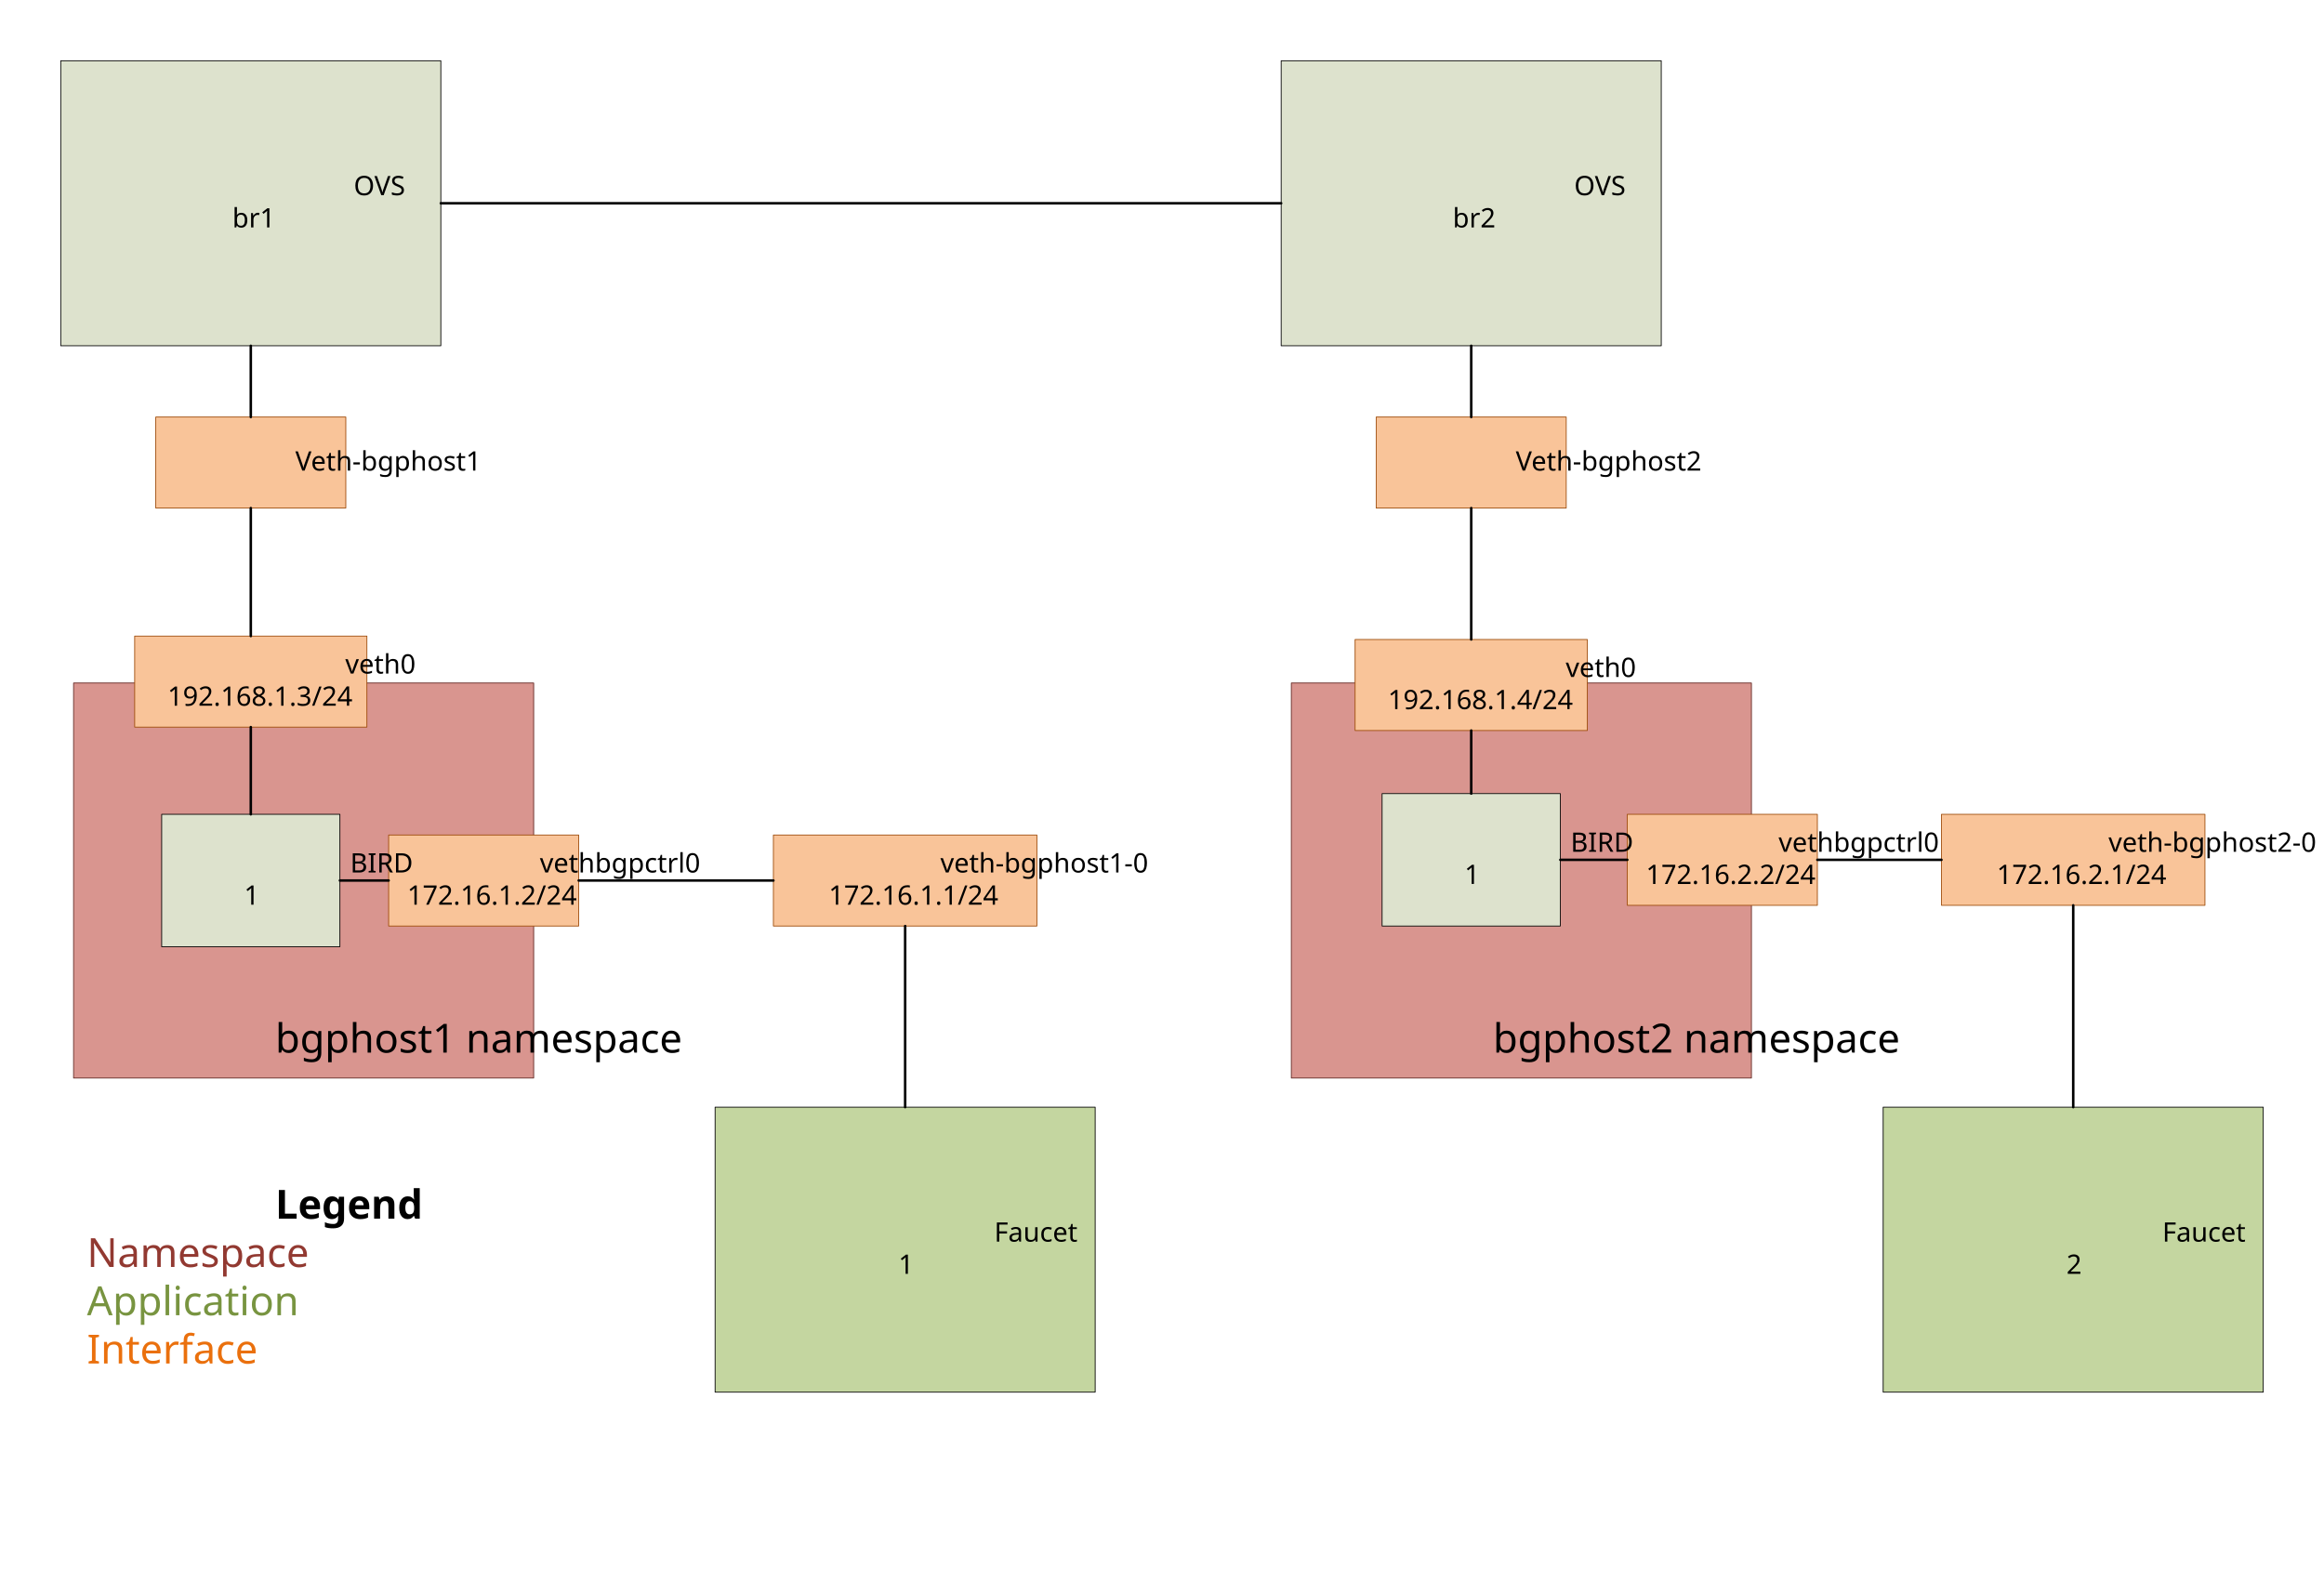
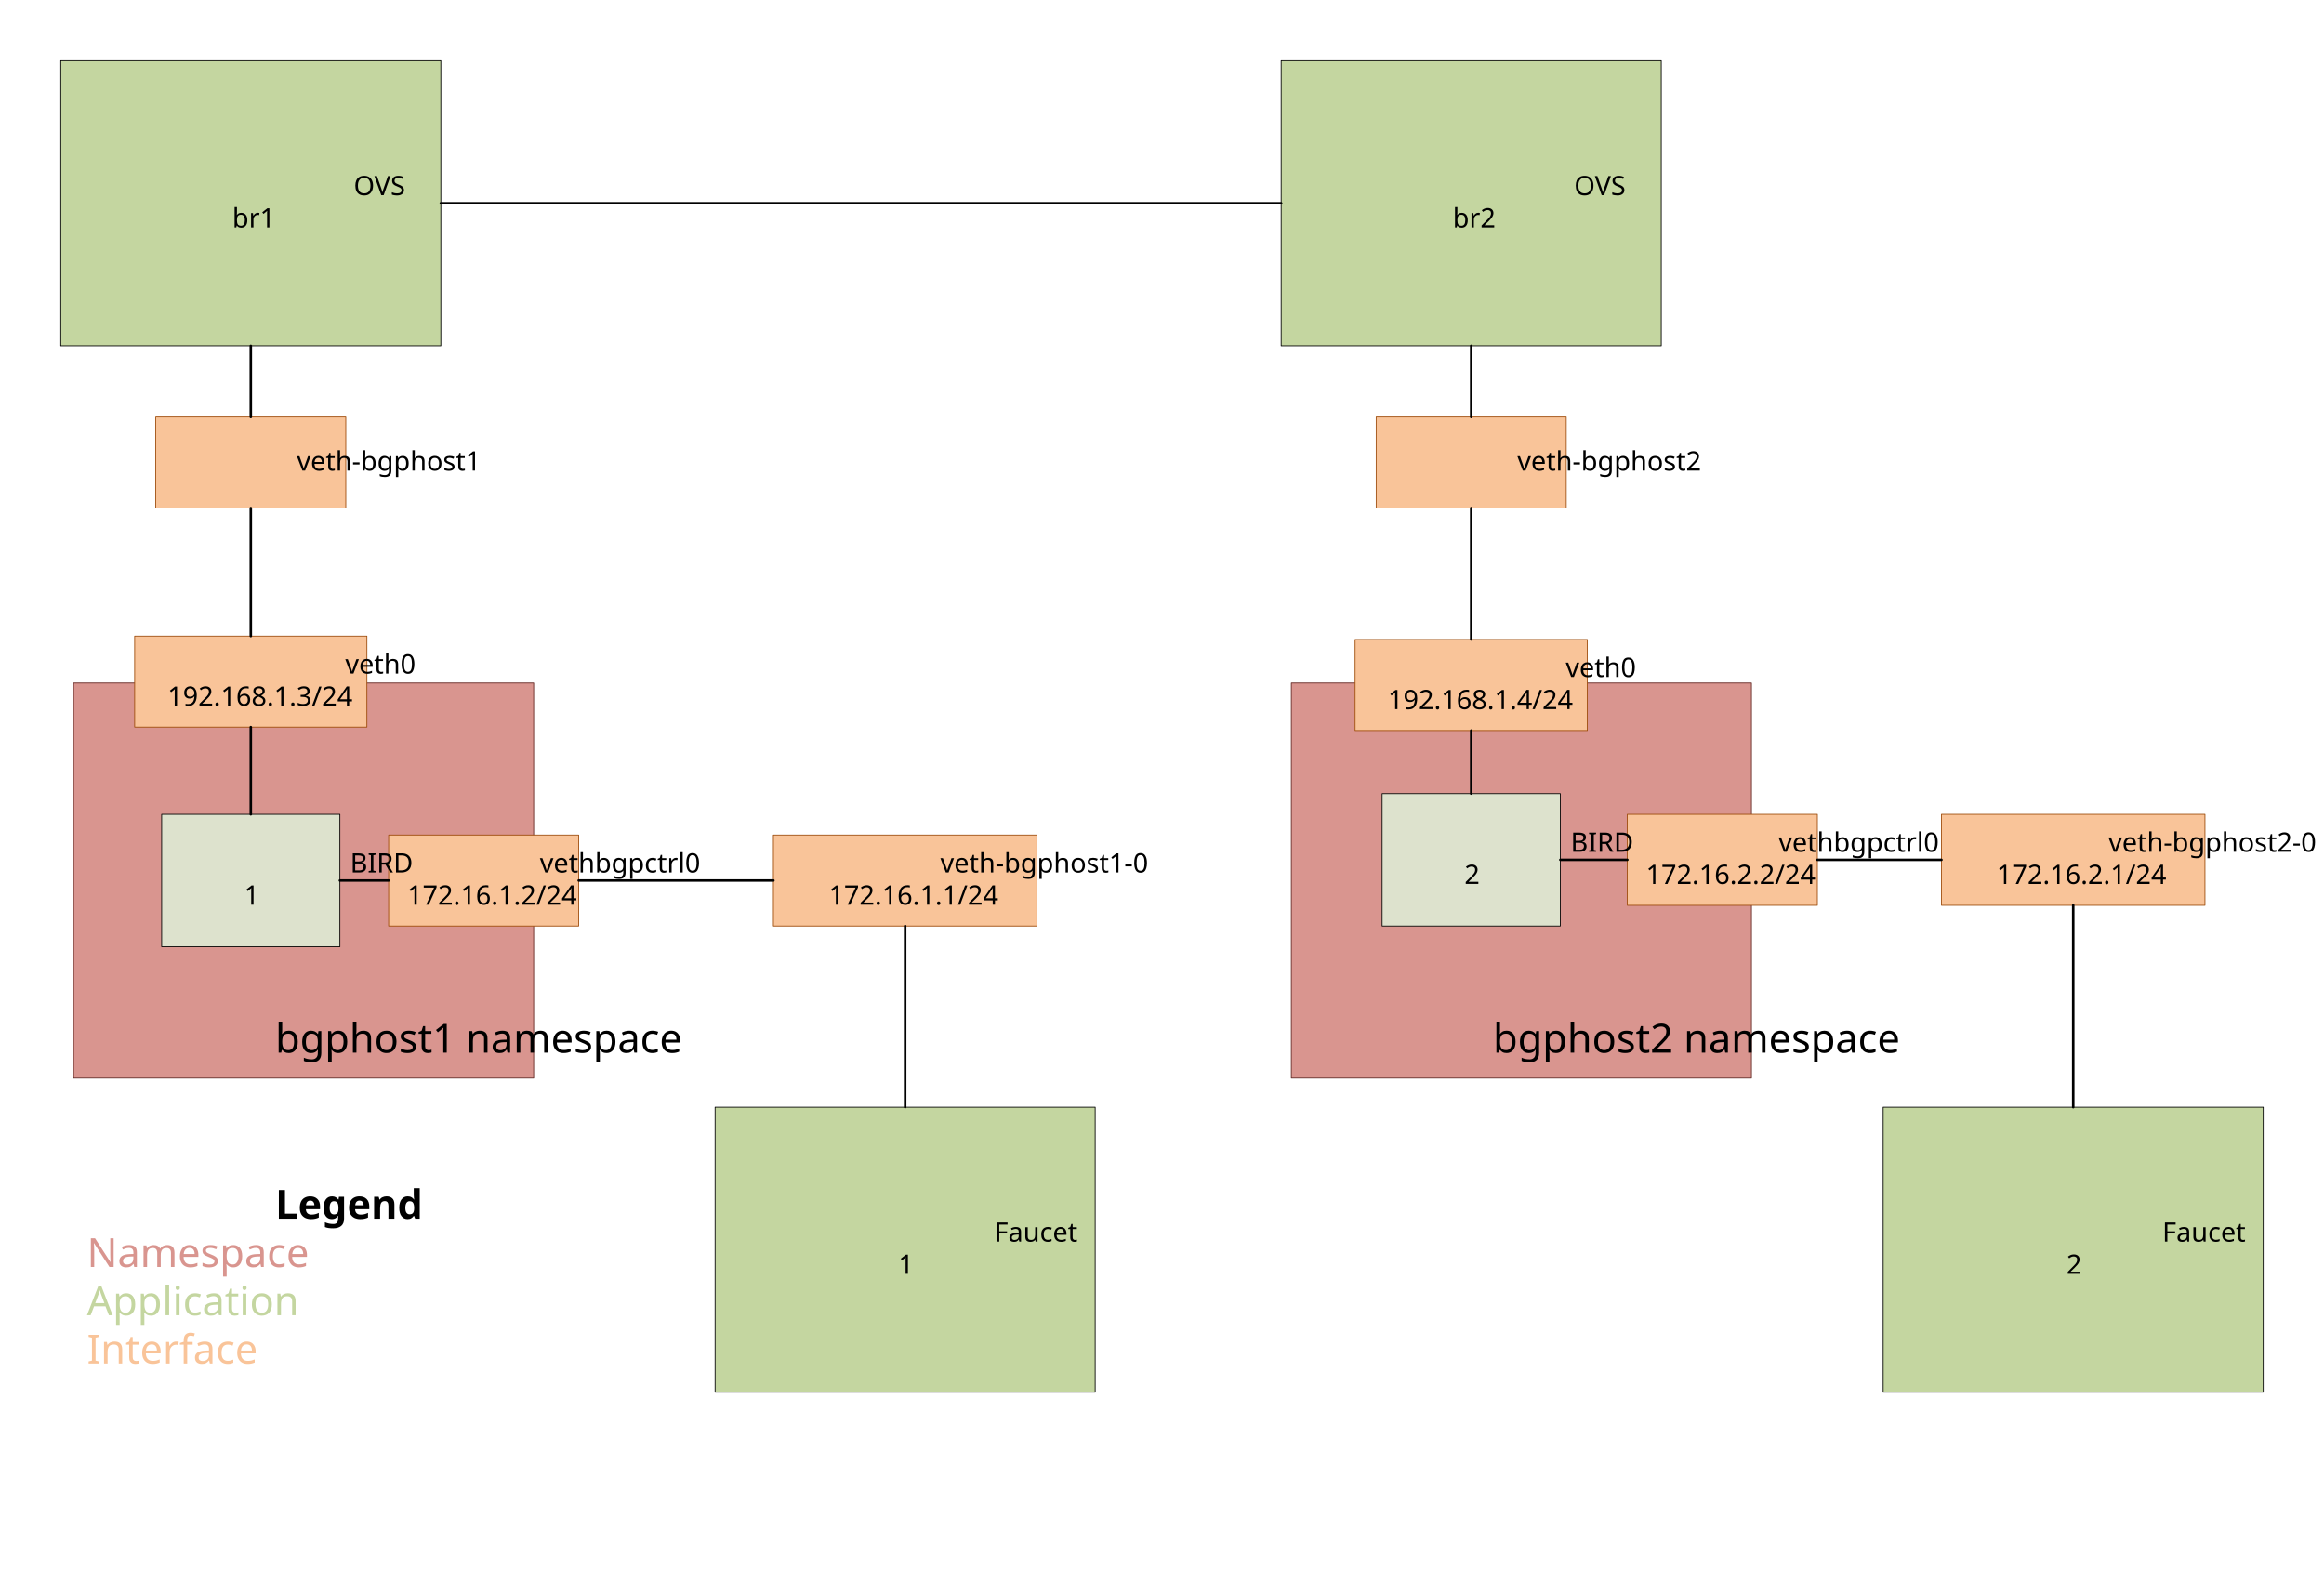
<svg xmlns="http://www.w3.org/2000/svg" xmlns:ns1="http://schemas.microsoft.com/visio/2003/SVGExtensions/" width="9.629in" height="6.556in" viewBox="0 0 693.292 472.038" xml:space="preserve" color-interpolation-filters="sRGB" class="st14">
  <ns1:documentProperties ns1:langID="1033" ns1:metric="true" ns1:viewMarkup="false">
    <ns1:userDefs>
      <ns1:ud ns1:nameU="msvNoAutoConnect" ns1:val="VT0(1):26" />
    </ns1:userDefs>
  </ns1:documentProperties>
  <style type="text/css">
	
		.st1 {fill:#d9958f;stroke:#612621;stroke-linecap:round;stroke-linejoin:round;stroke-width:0.24}
		.st2 {fill:#000000;font-family:Calibri;font-size:1em}
- 		.st3 {fill:#dde2cd;stroke:#000000;stroke-linecap:round;stroke-linejoin:round;stroke-width:0.24}
+ 		.st3 {fill:#c4d6a0;stroke:#000000;stroke-linecap:round;stroke-linejoin:round;stroke-width:0.24}
		.st4 {fill:#000000;font-family:Calibri;font-size:0.667em}
		.st5 {font-size:1em}
		.st6 {fill:none;stroke:none;stroke-linecap:round;stroke-linejoin:round;stroke-width:0.75}
		.st7 {fill:#000000;font-family:Calibri;font-size:1em;font-weight:bold}
- 		.st8 {fill:#923931;font-size:1em;font-weight:normal}
- 		.st9 {fill:#789440;font-size:1em;font-weight:normal}
- 		.st10 {fill:#ea700d;font-size:1em;font-weight:normal}
+ 		.st8 {fill:#d9958f;font-size:1em;font-weight:normal}
+ 		.st9 {fill:#c4d6a0;font-size:1em;font-weight:normal}
+ 		.st10 {fill:#f9c499;font-size:1em;font-weight:normal}
		.st11 {fill:#f9c499;stroke:#9c4a09;stroke-linecap:round;stroke-linejoin:round;stroke-width:0.24}
		.st12 {stroke:#000000;stroke-linecap:round;stroke-linejoin:round;stroke-width:0.75}
- 		.st13 {fill:#c4d6a0;stroke:#000000;stroke-linecap:round;stroke-linejoin:round;stroke-width:0.24}
+ 		.st13 {fill:#dde2cd;stroke:#000000;stroke-linecap:round;stroke-linejoin:round;stroke-width:0.24}
		.st14 {fill:none;fill-rule:evenodd;font-size:12px;overflow:visible;stroke-linecap:square;stroke-miterlimit:3}
	
	</style>
  <g ns1:mID="0" ns1:index="1" ns1:groupContext="foregroundPage">
    <ns1:pageProperties ns1:drawingScale="0.0393701" ns1:pageScale="0.0393701" ns1:drawingUnits="24" ns1:shadowOffsetX="8.50394" ns1:shadowOffsetY="-8.50394" />
    <ns1:layer ns1:name="Connector" ns1:index="0" />
    <g id="shape1-1" ns1:mID="1" ns1:groupContext="shape" transform="translate(21.9468,-150.41)">
      <ns1:userDefs>
        <ns1:ud ns1:nameU="visVersion" ns1:val="VT0(15):26" />
      </ns1:userDefs>
      <ns1:textBlock ns1:margins="rect(4,4,4,4)" ns1:tabSpace="42.5197" ns1:verticalAlign="2" />
      <ns1:textRect cx="68.628" cy="413.108" width="137.26" height="117.862" />
      <rect x="0" y="354.177" width="137.257" height="117.862" class="st1" />
      <text x="4" y="464.44" class="st2" ns1:langID="1033">
        <ns1:paragraph />
        <ns1:tabList />bgphost1 namespace</text>
    </g>
    <g id="shape2-4" ns1:mID="2" ns1:groupContext="shape" transform="translate(18.12,-368.879)">
      <ns1:userDefs>
        <ns1:ud ns1:nameU="visVersion" ns1:val="VT0(15):26" />
      </ns1:userDefs>
      <ns1:textBlock ns1:margins="rect(4,4,4,4)" ns1:tabSpace="42.5197" />
      <ns1:textRect cx="56.693" cy="429.519" width="113.39" height="85.039" />
      <rect x="0" y="386.999" width="113.386" height="85.039" class="st3" />
      <text x="49.94" y="427.12" class="st4" ns1:langID="1033">
        <ns1:paragraph ns1:horizAlign="1" />
        <ns1:tabList />OVS<ns1:newlineChar />
        <tspan x="51.17" dy="1.2em" class="st5">br</tspan>1</text>
    </g>
    <g id="shape3-8" ns1:mID="3" ns1:groupContext="shape" transform="translate(21.9468,-18.375)">
      <ns1:textBlock ns1:margins="rect(4,4,4,4)" ns1:tabSpace="42.5197" ns1:verticalAlign="0" />
      <ns1:textRect cx="39.301" cy="419.597" width="78.61" height="104.882" />
      <rect x="0" y="367.156" width="78.602" height="104.882" class="st6" />
      <text x="4" y="381.96" class="st7" ns1:langID="1033">
        <ns1:paragraph />
        <ns1:tabList />Legend<ns1:newlineChar />
        <tspan x="4" dy="1.2em" class="st8">Namespace<ns1:newlineChar />
        </tspan>
        <tspan x="4" dy="1.2em" class="st9">Application<ns1:newlineChar />
        </tspan>
        <tspan x="4" dy="1.2em" class="st10">Interface</tspan>
      </text>
    </g>
    <g id="shape4-14" ns1:mID="4" ns1:groupContext="shape" transform="translate(40.1743,-255.118)">
      <ns1:userDefs>
        <ns1:ud ns1:nameU="visVersion" ns1:val="VT0(15):26" />
      </ns1:userDefs>
      <ns1:textBlock ns1:margins="rect(4,4,4,4)" ns1:tabSpace="42.5197" />
      <ns1:textRect cx="34.639" cy="458.462" width="69.28" height="27.153" />
      <rect x="0" y="444.885" width="69.277" height="27.153" class="st11" />
      <text x="25.37" y="456.06" class="st4" ns1:langID="1033">
        <ns1:paragraph ns1:horizAlign="1" />
        <ns1:tabList />veth0<ns1:newlineChar />
        <tspan x="9.79" dy="1.2em" class="st5">192</tspan>.168.1.3/24</text>
    </g>
    <g id="shape5-18" ns1:mID="5" ns1:groupContext="shape" transform="translate(46.4665,-320.466)">
      <ns1:userDefs>
        <ns1:ud ns1:nameU="visVersion" ns1:val="VT0(15):26" />
      </ns1:userDefs>
      <ns1:textBlock ns1:margins="rect(4,4,4,4)" ns1:tabSpace="42.5197" />
      <ns1:textRect cx="28.346" cy="458.462" width="56.7" height="27.153" />
      <rect x="0" y="444.885" width="56.693" height="27.153" class="st11" />
-       <text x="4.19" y="460.86" class="st4" ns1:langID="1033">
-         <ns1:paragraph ns1:horizAlign="1" />
-         <ns1:tabList />Veth-bgphost1</text>
+       <text x="4.66" y="460.86" class="st4" ns1:langID="1033">
+         <ns1:paragraph ns1:horizAlign="1" />
+         <ns1:tabList />veth-bgphost1</text>
    </g>
    <g id="shape6-21" ns1:mID="6" ns1:groupContext="shape" ns1:layerMember="0" transform="translate(67.7263,-320.466)">
      <path d="M7.09 472.04 L7.09 510.23" class="st12" />
    </g>
    <g id="shape7-24" ns1:mID="7" ns1:groupContext="shape" ns1:layerMember="0" transform="translate(67.7263,-347.619)">
      <path d="M7.09 472.04 L7.09 450.78" class="st12" />
    </g>
    <g id="shape9-27" ns1:mID="9" ns1:groupContext="shape" transform="translate(115.938,-195.764)">
      <ns1:userDefs>
        <ns1:ud ns1:nameU="visVersion" ns1:val="VT0(15):26" />
      </ns1:userDefs>
      <ns1:textBlock ns1:margins="rect(4,4,4,4)" ns1:tabSpace="42.5197" />
      <ns1:textRect cx="28.346" cy="458.462" width="56.7" height="27.153" />
      <rect x="0" y="444.885" width="56.693" height="27.153" class="st11" />
      <text x="7.65" y="456.06" class="st4" ns1:langID="1033">
        <ns1:paragraph ns1:horizAlign="1" />
        <ns1:tabList />vethbgpctrl0<ns1:newlineChar />
        <tspan x="5.53" dy="1.2em" class="st5">172</tspan>.16.1.2/24</text>
    </g>
    <g id="shape10-31" ns1:mID="10" ns1:groupContext="shape" transform="translate(230.718,-195.764)">
      <ns1:userDefs>
        <ns1:ud ns1:nameU="visVersion" ns1:val="VT0(15):26" />
      </ns1:userDefs>
      <ns1:textBlock ns1:margins="rect(4,4,4,4)" ns1:tabSpace="42.5197" />
      <ns1:textRect cx="39.301" cy="458.462" width="78.61" height="27.153" />
      <rect x="0" y="444.885" width="78.602" height="27.153" class="st11" />
      <text x="12.36" y="456.06" class="st4" ns1:langID="1033">
        <ns1:paragraph ns1:horizAlign="1" />
        <ns1:tabList />veth-bgphost1-0<ns1:newlineChar />
        <tspan x="16.48" dy="1.2em" class="st5">172</tspan>.16.1.1/24</text>
    </g>
    <g id="shape12-35" ns1:mID="12" ns1:groupContext="shape" ns1:layerMember="0" transform="translate(172.631,-202.254)">
      <path d="M0 464.95 L58.09 464.95" class="st12" />
    </g>
    <g id="shape13-38" ns1:mID="13" ns1:groupContext="shape" transform="translate(385.229,-150.41)">
      <ns1:userDefs>
        <ns1:ud ns1:nameU="visVersion" ns1:val="VT0(15):26" />
      </ns1:userDefs>
      <ns1:textBlock ns1:margins="rect(4,4,4,4)" ns1:tabSpace="42.5197" ns1:verticalAlign="2" />
      <ns1:textRect cx="68.628" cy="413.108" width="137.26" height="117.862" />
      <rect x="0" y="354.177" width="137.257" height="117.862" class="st1" />
      <text x="4" y="464.44" class="st2" ns1:langID="1033">
        <ns1:paragraph />
        <ns1:tabList />bgphost2 namespace</text>
    </g>
    <g id="shape14-41" ns1:mID="14" ns1:groupContext="shape" transform="translate(382.197,-368.879)">
      <ns1:userDefs>
        <ns1:ud ns1:nameU="visVersion" ns1:val="VT0(15):26" />
      </ns1:userDefs>
      <ns1:textBlock ns1:margins="rect(4,4,4,4)" ns1:tabSpace="42.5197" />
      <ns1:textRect cx="56.693" cy="429.519" width="113.39" height="85.039" />
      <rect x="0" y="386.999" width="113.386" height="85.039" class="st3" />
      <text x="49.94" y="427.12" class="st4" ns1:langID="1033">
        <ns1:paragraph ns1:horizAlign="1" />
        <ns1:tabList />OVS<ns1:newlineChar />
        <tspan x="51.17" dy="1.2em" class="st5">br</tspan>2</text>
    </g>
    <g id="shape15-45" ns1:mID="15" ns1:groupContext="shape" transform="translate(404.251,-254.098)">
      <ns1:userDefs>
        <ns1:ud ns1:nameU="visVersion" ns1:val="VT0(15):26" />
      </ns1:userDefs>
      <ns1:textBlock ns1:margins="rect(4,4,4,4)" ns1:tabSpace="42.5197" />
      <ns1:textRect cx="34.639" cy="458.462" width="69.28" height="27.153" />
      <rect x="0" y="444.885" width="69.277" height="27.153" class="st11" />
      <text x="25.37" y="456.06" class="st4" ns1:langID="1033">
        <ns1:paragraph ns1:horizAlign="1" />
        <ns1:tabList />veth0<ns1:newlineChar />
        <tspan x="9.79" dy="1.2em" class="st5">192</tspan>.168.1.4/24</text>
    </g>
    <g id="shape16-49" ns1:mID="16" ns1:groupContext="shape" transform="translate(410.543,-320.466)">
      <ns1:userDefs>
        <ns1:ud ns1:nameU="visVersion" ns1:val="VT0(15):26" />
      </ns1:userDefs>
      <ns1:textBlock ns1:margins="rect(4,4,4,4)" ns1:tabSpace="42.5197" />
      <ns1:textRect cx="28.346" cy="458.462" width="56.7" height="27.153" />
      <rect x="0" y="444.885" width="56.693" height="27.153" class="st11" />
-       <text x="4.19" y="460.86" class="st4" ns1:langID="1033">
-         <ns1:paragraph ns1:horizAlign="1" />
-         <ns1:tabList />Veth-bgphost2</text>
+       <text x="4.66" y="460.86" class="st4" ns1:langID="1033">
+         <ns1:paragraph ns1:horizAlign="1" />
+         <ns1:tabList />veth-bgphost2</text>
    </g>
    <g id="shape17-52" ns1:mID="17" ns1:groupContext="shape" ns1:layerMember="0" transform="translate(431.803,-320.466)">
      <path d="M7.09 472.04 L7.09 511.25" class="st12" />
    </g>
    <g id="shape18-55" ns1:mID="18" ns1:groupContext="shape" ns1:layerMember="0" transform="translate(431.803,-347.619)">
      <path d="M7.09 472.04 L7.09 450.78" class="st12" />
    </g>
    <g id="shape19-58" ns1:mID="19" ns1:groupContext="shape" transform="translate(485.462,-201.943)">
      <ns1:userDefs>
        <ns1:ud ns1:nameU="visVersion" ns1:val="VT0(15):26" />
      </ns1:userDefs>
      <ns1:textBlock ns1:margins="rect(4,4,4,4)" ns1:tabSpace="42.5197" />
      <ns1:textRect cx="28.346" cy="458.462" width="56.7" height="27.153" />
      <rect x="0" y="444.885" width="56.693" height="27.153" class="st11" />
      <text x="7.65" y="456.06" class="st4" ns1:langID="1033">
        <ns1:paragraph ns1:horizAlign="1" />
        <ns1:tabList />vethbgpctrl0<ns1:newlineChar />
        <tspan x="5.53" dy="1.2em" class="st5">172</tspan>.16.2.2/24</text>
    </g>
    <g id="shape20-62" ns1:mID="20" ns1:groupContext="shape" transform="translate(579.178,-201.943)">
      <ns1:userDefs>
        <ns1:ud ns1:nameU="visVersion" ns1:val="VT0(15):26" />
      </ns1:userDefs>
      <ns1:textBlock ns1:margins="rect(4,4,4,4)" ns1:tabSpace="42.5197" />
      <ns1:textRect cx="39.301" cy="458.462" width="78.61" height="27.153" />
      <rect x="0" y="444.885" width="78.602" height="27.153" class="st11" />
      <text x="12.36" y="456.06" class="st4" ns1:langID="1033">
        <ns1:paragraph ns1:horizAlign="1" />
        <ns1:tabList />veth-bgphost2-0<ns1:newlineChar />
        <tspan x="16.48" dy="1.2em" class="st5">172</tspan>.16.2.1/24</text>
    </g>
    <g id="shape21-66" ns1:mID="21" ns1:groupContext="shape" ns1:layerMember="0" transform="translate(542.154,-208.433)">
      <path d="M0 464.95 L37.02 464.95" class="st12" />
    </g>
    <g id="shape22-69" ns1:mID="22" ns1:groupContext="shape" ns1:layerMember="0" transform="translate(131.506,-404.312)">
      <path d="M0 464.95 L250.69 464.95" class="st12" />
    </g>
    <g id="shape23-72" ns1:mID="23" ns1:groupContext="shape" transform="translate(213.326,-56.6929)">
      <ns1:userDefs>
        <ns1:ud ns1:nameU="visVersion" ns1:val="VT0(15):26" />
      </ns1:userDefs>
      <ns1:textBlock ns1:margins="rect(4,4,4,4)" ns1:tabSpace="42.5197" />
      <ns1:textRect cx="56.693" cy="429.519" width="113.39" height="85.039" />
-       <rect x="0" y="386.999" width="113.386" height="85.039" class="st13" />
+       <rect x="0" y="386.999" width="113.386" height="85.039" class="st3" />
      <text x="45.82" y="427.12" class="st4" ns1:langID="1033">
        <ns1:paragraph ns1:horizAlign="1" />
        <ns1:tabList />Faucet<ns1:newlineChar />
        <tspan x="54.67" dy="1.2em" class="st5">1</tspan>
      </text>
    </g>
    <g id="shape45-76" ns1:mID="45" ns1:groupContext="shape" transform="translate(561.786,-56.6929)">
      <ns1:userDefs>
        <ns1:ud ns1:nameU="visVersion" ns1:val="VT0(15):26" />
      </ns1:userDefs>
      <ns1:textBlock ns1:margins="rect(4,4,4,4)" ns1:tabSpace="42.5197" />
      <ns1:textRect cx="56.693" cy="429.519" width="113.39" height="85.039" />
-       <rect x="0" y="386.999" width="113.386" height="85.039" class="st13" />
+       <rect x="0" y="386.999" width="113.386" height="85.039" class="st3" />
      <text x="45.82" y="427.12" class="st4" ns1:langID="1033">
        <ns1:paragraph ns1:horizAlign="1" />
        <ns1:tabList />Faucet<ns1:newlineChar />
        <tspan x="54.67" dy="1.2em" class="st5">2</tspan>
      </text>
    </g>
    <g id="shape46-80" ns1:mID="46" ns1:groupContext="shape" ns1:layerMember="0" transform="translate(262.933,-195.764)">
      <path d="M7.09 472.04 L7.09 526.07" class="st12" />
    </g>
    <g id="shape47-83" ns1:mID="47" ns1:groupContext="shape" ns1:layerMember="0" transform="translate(611.393,-201.943)">
      <path d="M7.09 472.04 L7.09 532.25" class="st12" />
    </g>
    <g id="shape48-86" ns1:mID="48" ns1:groupContext="shape" transform="translate(48.2284,-189.585)">
      <ns1:userDefs>
        <ns1:ud ns1:nameU="visVersion" ns1:val="VT0(15):26" />
      </ns1:userDefs>
      <ns1:textBlock ns1:margins="rect(4,4,4,4)" ns1:tabSpace="42.5197" />
      <ns1:textRect cx="26.585" cy="452.283" width="53.17" height="39.511" />
-       <rect x="0" y="432.527" width="53.169" height="39.511" class="st3" />
+       <rect x="0" y="432.527" width="53.169" height="39.511" class="st13" />
      <text x="18.77" y="449.88" class="st4" ns1:langID="1033">
        <ns1:paragraph ns1:horizAlign="1" />
        <ns1:tabList />BIRD<ns1:newlineChar />
        <tspan x="24.56" dy="1.2em" class="st5">1</tspan>
      </text>
    </g>
    <g id="shape49-90" ns1:mID="49" ns1:groupContext="shape" transform="translate(412.305,-195.764)">
      <ns1:userDefs>
        <ns1:ud ns1:nameU="visVersion" ns1:val="VT0(15):26" />
      </ns1:userDefs>
      <ns1:textBlock ns1:margins="rect(4,4,4,4)" ns1:tabSpace="42.5197" />
      <ns1:textRect cx="26.585" cy="452.283" width="53.17" height="39.511" />
-       <rect x="0" y="432.527" width="53.169" height="39.511" class="st3" />
+       <rect x="0" y="432.527" width="53.169" height="39.511" class="st13" />
      <text x="18.77" y="449.88" class="st4" ns1:langID="1033">
        <ns1:paragraph ns1:horizAlign="1" />
        <ns1:tabList />BIRD<ns1:newlineChar />
-         <tspan x="24.56" dy="1.2em" class="st5">1</tspan>
+         <tspan x="24.56" dy="1.2em" class="st5">2</tspan>
      </text>
    </g>
    <g id="shape50-94" ns1:mID="50" ns1:groupContext="shape" ns1:layerMember="0" transform="translate(67.7263,-229.096)">
      <path d="M7.09 472.04 L7.09 446.02" class="st12" />
    </g>
    <g id="shape51-97" ns1:mID="51" ns1:groupContext="shape" ns1:layerMember="0" transform="translate(431.803,-235.276)">
      <path d="M7.09 472.04 L7.09 453.22" class="st12" />
    </g>
    <g id="shape52-100" ns1:mID="52" ns1:groupContext="shape" ns1:layerMember="0" transform="translate(101.397,-202.254)">
      <path d="M0 464.95 L14.54 464.95" class="st12" />
    </g>
    <g id="shape53-103" ns1:mID="53" ns1:groupContext="shape" ns1:layerMember="0" transform="translate(465.474,-208.433)">
      <path d="M0 464.95 L19.99 464.95" class="st12" />
    </g>
  </g>
</svg>
